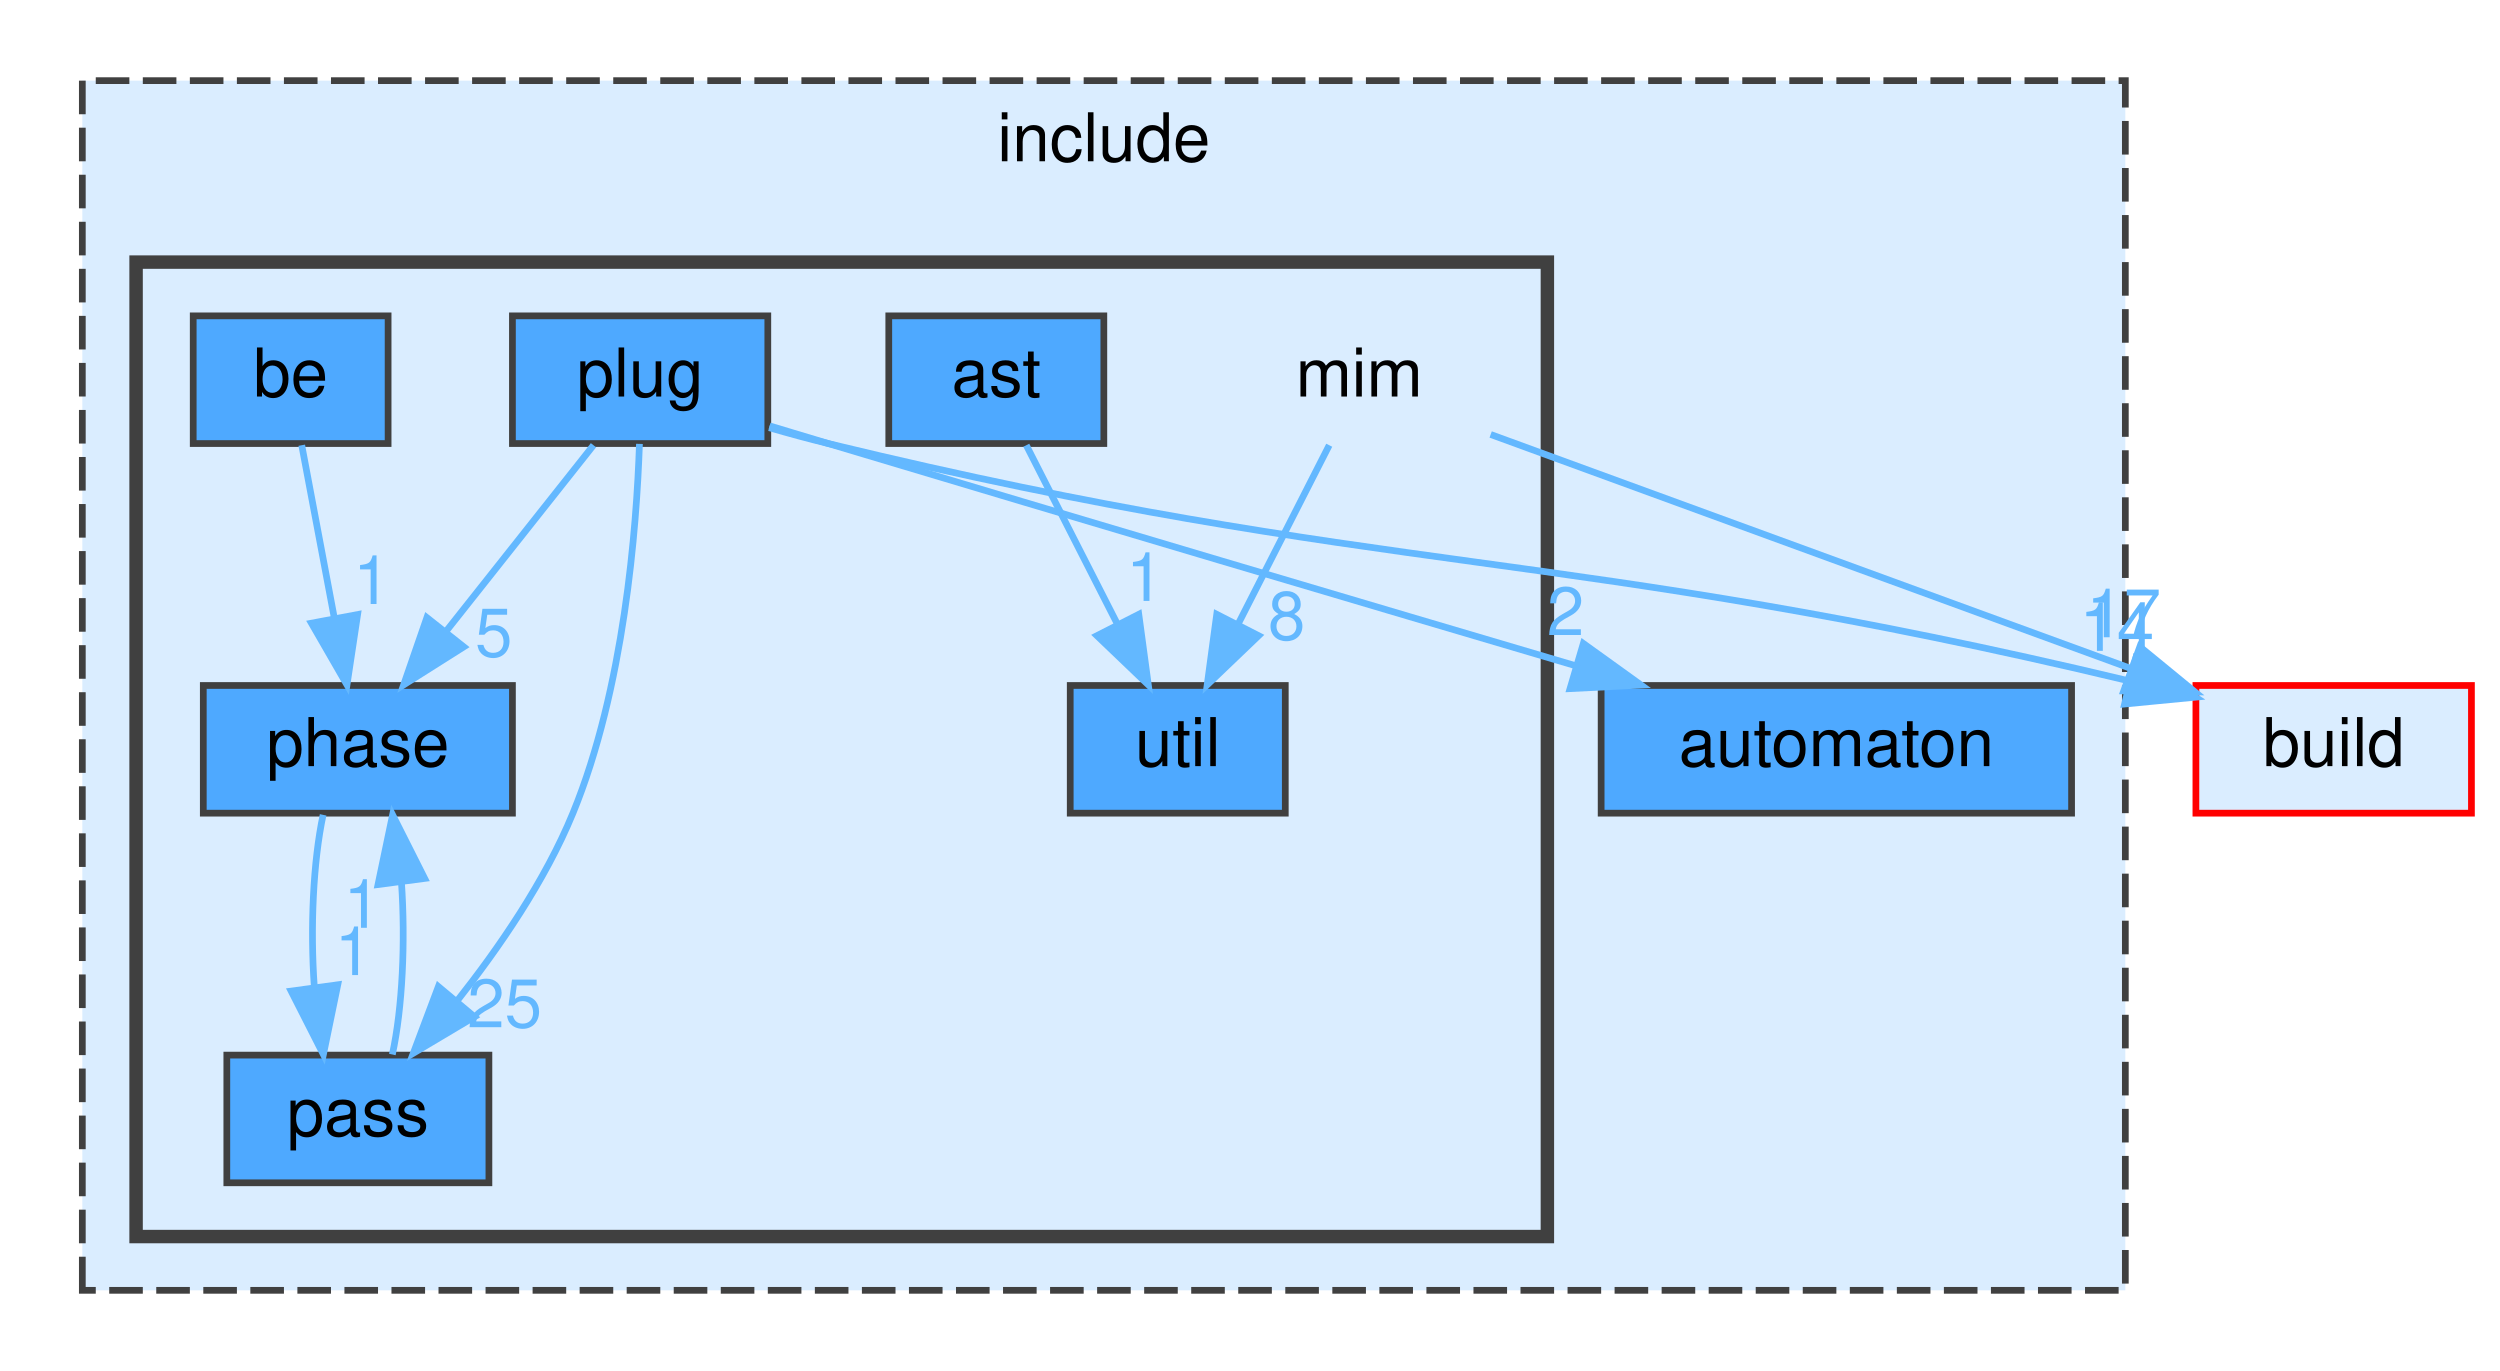
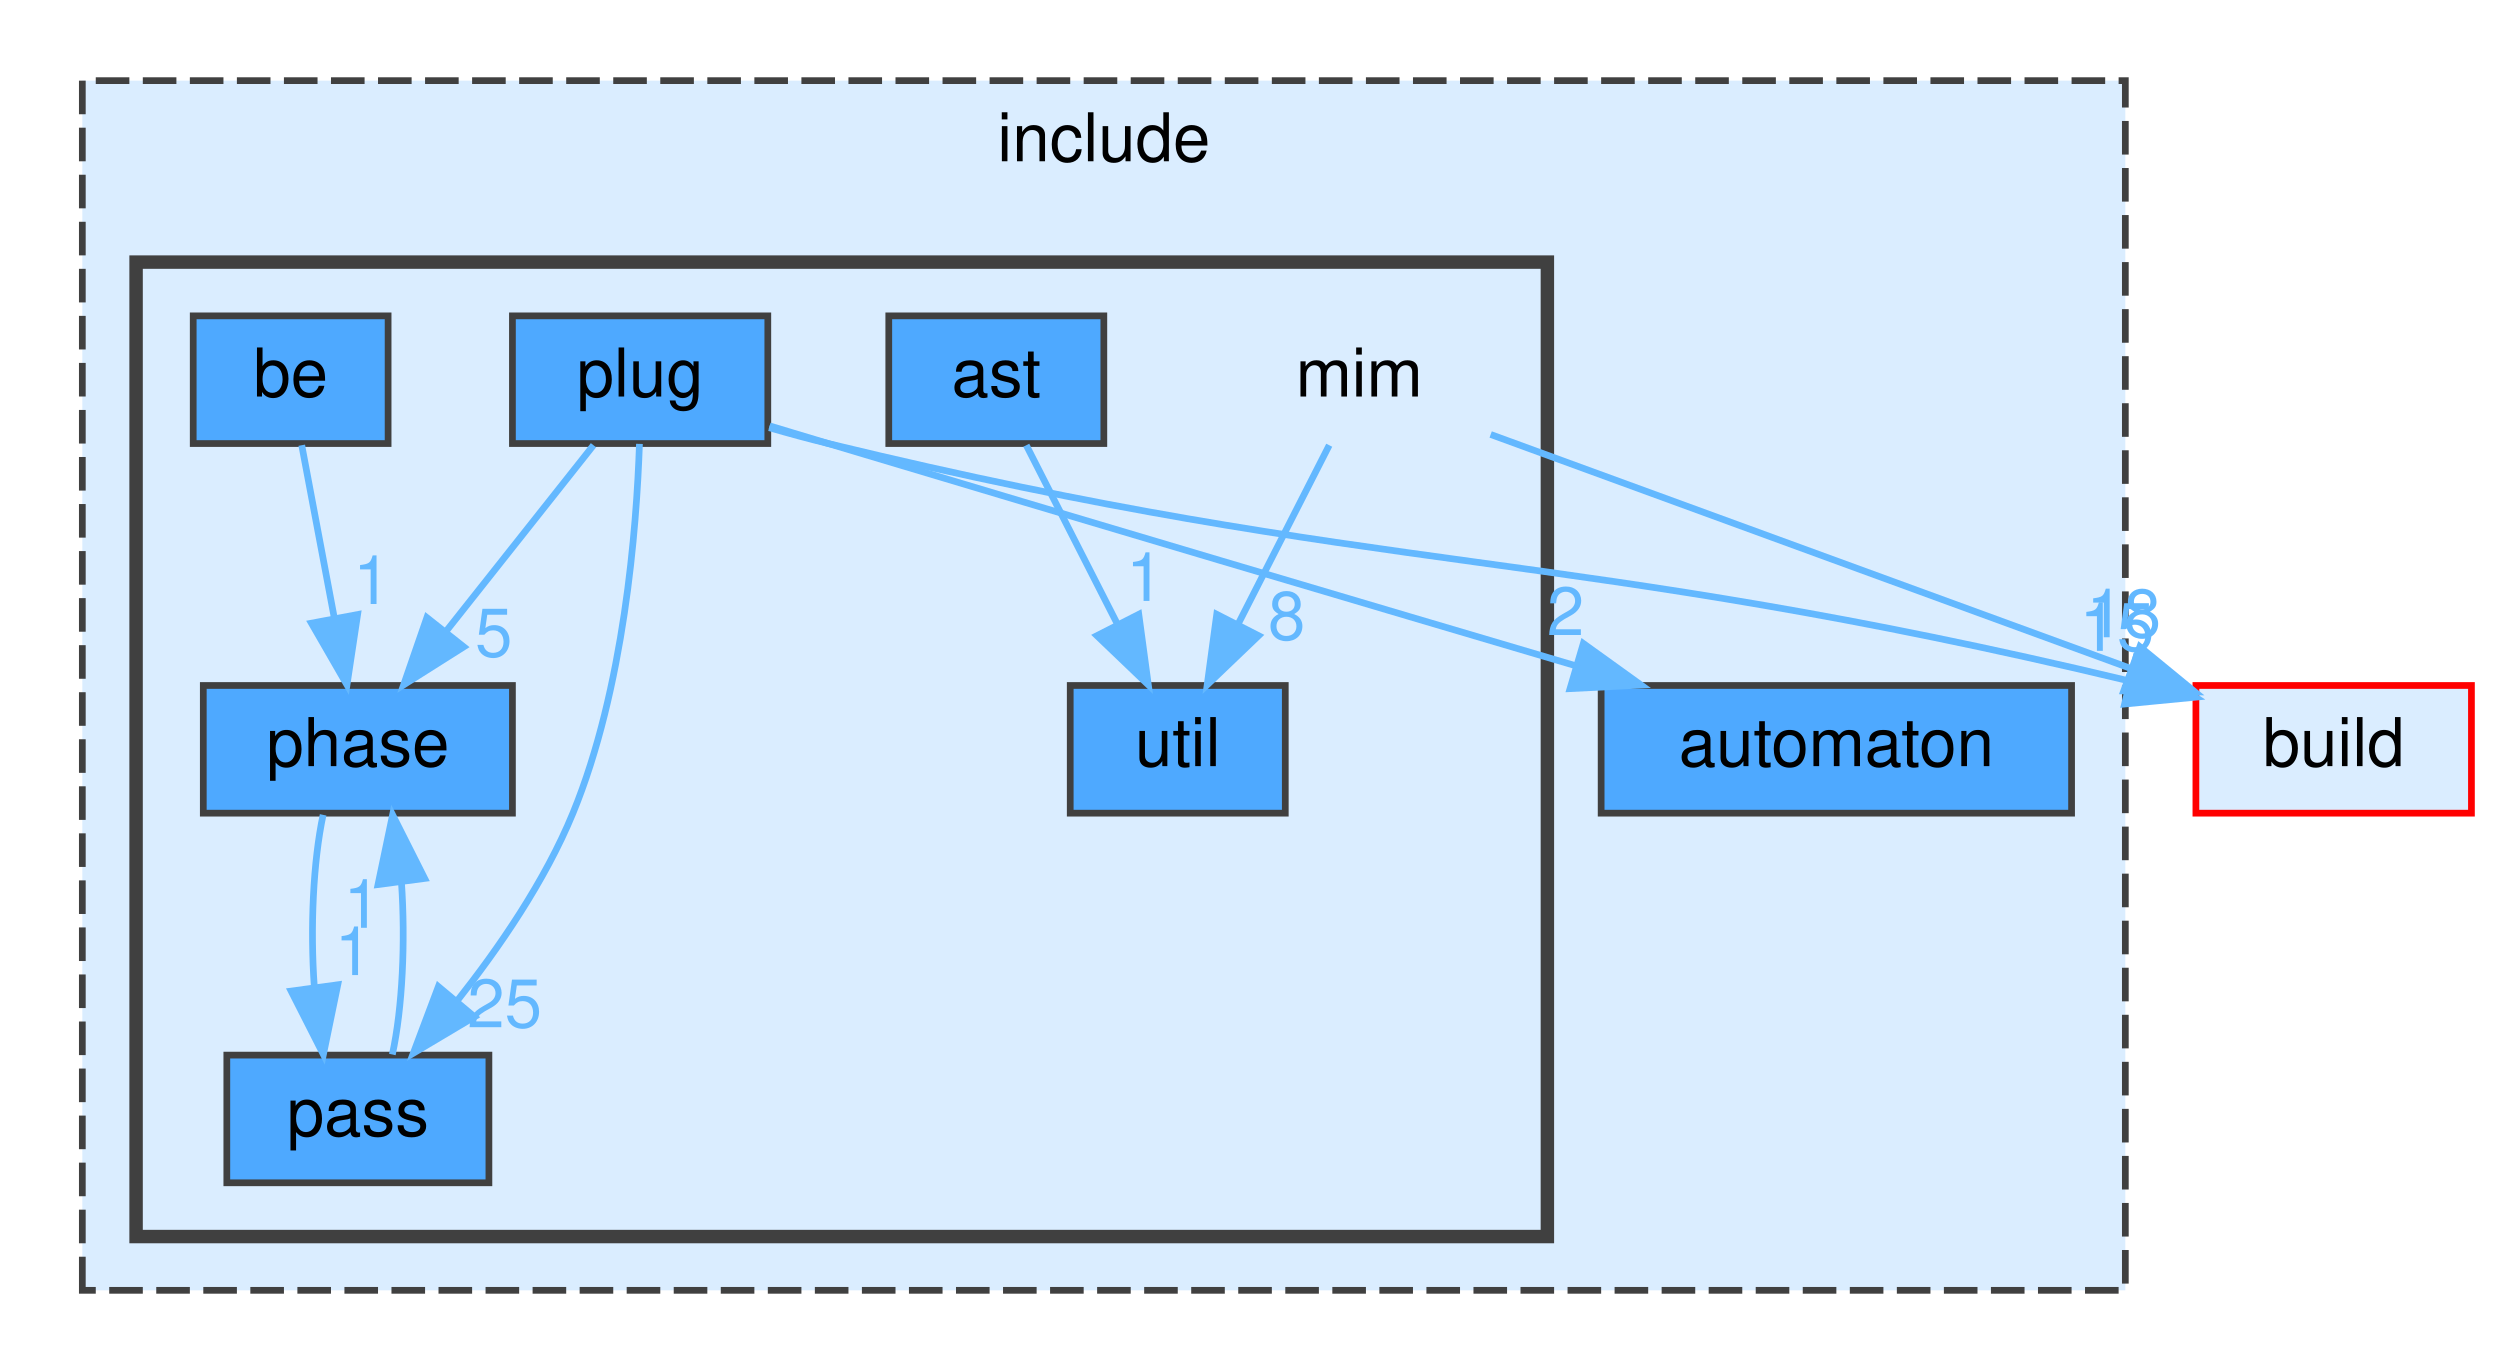
<svg xmlns="http://www.w3.org/2000/svg" xmlns:xlink="http://www.w3.org/1999/xlink" width="372pt" height="204pt" viewBox="0.00 0.00 371.50 204.00">
  <g id="graph0" class="graph" transform="scale(1 1) rotate(0) translate(4 200)">
    <g id="clust1" class="cluster">
      <g id="a_clust1">
        <a xlink:href="dir_d44c64559bbebec7f509842c48db8b23.html" target="_top" xlink:title="include">
          <polygon fill="#daedff" stroke="#404040" stroke-dasharray="5,2" points="8,-8 8,-188 312,-188 312,-8 8,-8" />
          <text text-anchor="middle" x="160" y="-176" font-family="Helvetica,sans-Serif" font-size="10.00">include</text>
        </a>
      </g>
    </g>
    <g id="clust2" class="cluster">
      <g id="a_clust2">
        <a xlink:href="dir_4c100286d577d9b034a54bf80a8d92ed.html" target="_top">
          <polygon fill="#daedff" stroke="#404040" stroke-width="2" points="16,-16 16,-161 226,-161 226,-16 16,-16" />
        </a>
      </g>
    </g>
    <g id="node1" class="node">
      <g id="a_node1">
        <a xlink:href="dir_b7ea1f47cb1e497a75eef19caac95392.html" target="_top" xlink:title="automaton">
          <polygon fill="#4ea9ff" stroke="#404040" points="304,-98 234,-98 234,-79 304,-79 304,-98" />
          <text text-anchor="middle" x="269" y="-86" font-family="Helvetica,sans-Serif" font-size="10.00">automaton</text>
        </a>
      </g>
    </g>
    <g id="node2" class="node">
      <text text-anchor="middle" x="198" y="-141" font-family="Helvetica,sans-Serif" font-size="10.00">mim</text>
    </g>
    <g id="node8" class="node">
      <g id="a_node8">
        <a xlink:href="dir_ff1b7b5329a4b5bde2c45ec2ac3be82c.html" target="_top" xlink:title="util">
          <polygon fill="#4ea9ff" stroke="#404040" points="187,-98 155,-98 155,-79 187,-79 187,-98" />
          <text text-anchor="middle" x="171" y="-86" font-family="Helvetica,sans-Serif" font-size="10.00">util</text>
        </a>
      </g>
    </g>
    <g id="edge2" class="edge">
      <g id="a_edge2">
-         <a xlink:href="dir_000045_000087.html" target="_top">
+         <a xlink:href="dir_000045_000090.html" target="_top">
          <path fill="none" stroke="#63b8ff" d="M193.54,-133.75C189.88,-126.57 184.59,-116.18 180.05,-107.27" />
          <polygon fill="#63b8ff" stroke="#63b8ff" points="183.03,-105.41 175.38,-98.09 176.8,-108.59 183.03,-105.41" />
        </a>
      </g>
      <g id="a_edge2-headlabel">
-         <a xlink:href="dir_000045_000087.html" target="_top" xlink:title="8">
+         <a xlink:href="dir_000045_000090.html" target="_top" xlink:title="8">
          <text text-anchor="middle" x="187.2" y="-104.82" font-family="Helvetica,sans-Serif" font-size="10.00" fill="#63b8ff">8</text>
        </a>
      </g>
    </g>
    <g id="node9" class="node">
      <g id="a_node9">
        <a xlink:href="dir_4fef79e7177ba769987a8da36c892c5f.html" target="_top" xlink:title="build">
          <polygon fill="#daedff" stroke="red" points="363.5,-98 322.5,-98 322.5,-79 363.5,-79 363.5,-98" />
          <text text-anchor="middle" x="343" y="-86" font-family="Helvetica,sans-Serif" font-size="10.00">build</text>
        </a>
      </g>
    </g>
    <g id="edge1" class="edge">
      <g id="a_edge1">
        <a xlink:href="dir_000045_000014.html" target="_top">
          <path fill="none" stroke="#63b8ff" d="M217.56,-135.35C242.03,-126.4 284.22,-110.99 312.84,-100.52" />
          <polygon fill="#63b8ff" stroke="#63b8ff" points="314.16,-103.77 322.35,-97.05 311.76,-97.19 314.16,-103.77" />
        </a>
      </g>
      <g id="a_edge1-headlabel">
-         <a xlink:href="dir_000045_000014.html" target="_top" xlink:title="17">
-           <text text-anchor="middle" x="311.76" y="-105.17" font-family="Helvetica,sans-Serif" font-size="10.00" fill="#63b8ff">17</text>
+         <a xlink:href="dir_000045_000014.html" target="_top" xlink:title="18">
+           <text text-anchor="middle" x="311.76" y="-105.17" font-family="Helvetica,sans-Serif" font-size="10.00" fill="#63b8ff">18</text>
        </a>
      </g>
    </g>
    <g id="node3" class="node">
      <g id="a_node3">
        <a xlink:href="dir_9e6e121b0f1127edcf737074380ea215.html" target="_top" xlink:title="ast">
          <polygon fill="#4ea9ff" stroke="#404040" points="160,-153 128,-153 128,-134 160,-134 160,-153" />
          <text text-anchor="middle" x="144" y="-141" font-family="Helvetica,sans-Serif" font-size="10.00">ast</text>
        </a>
      </g>
    </g>
    <g id="edge3" class="edge">
      <g id="a_edge3">
-         <a xlink:href="dir_000003_000087.html" target="_top">
+         <a xlink:href="dir_000003_000090.html" target="_top">
          <path fill="none" stroke="#63b8ff" d="M148.46,-133.75C152.12,-126.57 157.41,-116.18 161.95,-107.27" />
          <polygon fill="#63b8ff" stroke="#63b8ff" points="165.2,-108.59 166.62,-98.09 158.97,-105.41 165.2,-108.59" />
        </a>
      </g>
      <g id="a_edge3-headlabel">
-         <a xlink:href="dir_000003_000087.html" target="_top" xlink:title="1">
+         <a xlink:href="dir_000003_000090.html" target="_top" xlink:title="1">
          <text text-anchor="middle" x="166.1" y="-110.58" font-family="Helvetica,sans-Serif" font-size="10.00" fill="#63b8ff">1</text>
        </a>
      </g>
    </g>
    <g id="node4" class="node">
      <g id="a_node4">
        <a xlink:href="dir_ac50b25a355f70dc22fd67feb5e54373.html" target="_top" xlink:title="be">
          <polygon fill="#4ea9ff" stroke="#404040" points="53.5,-153 24.5,-153 24.5,-134 53.5,-134 53.5,-153" />
          <text text-anchor="middle" x="39" y="-141" font-family="Helvetica,sans-Serif" font-size="10.00">be</text>
        </a>
      </g>
    </g>
    <g id="node6" class="node">
      <g id="a_node6">
        <a xlink:href="dir_b94543b43292d94334aee5f8fc74aa82.html" target="_top" xlink:title="phase">
          <polygon fill="#4ea9ff" stroke="#404040" points="72,-98 26,-98 26,-79 72,-79 72,-98" />
          <text text-anchor="middle" x="49" y="-86" font-family="Helvetica,sans-Serif" font-size="10.00">phase</text>
        </a>
      </g>
    </g>
    <g id="edge4" class="edge">
      <g id="a_edge4">
        <a xlink:href="dir_000011_000070.html" target="_top">
          <path fill="none" stroke="#63b8ff" d="M40.65,-133.75C41.96,-126.8 43.84,-116.85 45.48,-108.13" />
          <polygon fill="#63b8ff" stroke="#63b8ff" points="48.96,-108.56 47.38,-98.09 42.09,-107.27 48.96,-108.56" />
        </a>
      </g>
      <g id="a_edge4-headlabel">
        <a xlink:href="dir_000011_000070.html" target="_top" xlink:title="1">
          <text text-anchor="middle" x="51.09" y="-110.12" font-family="Helvetica,sans-Serif" font-size="10.00" fill="#63b8ff">1</text>
        </a>
      </g>
    </g>
    <g id="node5" class="node">
      <g id="a_node5">
        <a xlink:href="dir_02aa4652d0d99765f599a240a9bcc9fa.html" target="_top" xlink:title="pass">
          <polygon fill="#4ea9ff" stroke="#404040" points="68.5,-43 29.5,-43 29.5,-24 68.5,-24 68.5,-43" />
          <text text-anchor="middle" x="49" y="-31" font-family="Helvetica,sans-Serif" font-size="10.00">pass</text>
        </a>
      </g>
    </g>
    <g id="edge5" class="edge">
      <g id="a_edge5">
        <a xlink:href="dir_000050_000070.html" target="_top">
          <path fill="none" stroke="#63b8ff" d="M54.13,-43.09C55.64,-49.99 56.09,-59.93 55.49,-68.66" />
          <polygon fill="#63b8ff" stroke="#63b8ff" points="52,-68.38 54.17,-78.75 58.94,-69.29 52,-68.38" />
        </a>
      </g>
      <g id="a_edge5-headlabel">
        <a xlink:href="dir_000050_000070.html" target="_top" xlink:title="1">
          <text text-anchor="middle" x="49.65" y="-61.94" font-family="Helvetica,sans-Serif" font-size="10.00" fill="#63b8ff">1</text>
        </a>
      </g>
    </g>
    <g id="edge6" class="edge">
      <g id="a_edge6">
        <a xlink:href="dir_000070_000050.html" target="_top">
          <path fill="none" stroke="#63b8ff" d="M43.83,-78.75C42.34,-71.8 41.9,-61.85 42.52,-53.13" />
          <polygon fill="#63b8ff" stroke="#63b8ff" points="46.01,-53.47 43.87,-43.09 39.07,-52.53 46.01,-53.47" />
        </a>
      </g>
      <g id="a_edge6-headlabel">
        <a xlink:href="dir_000070_000050.html" target="_top" xlink:title="1">
          <text text-anchor="middle" x="48.34" y="-54.91" font-family="Helvetica,sans-Serif" font-size="10.00" fill="#63b8ff">1</text>
        </a>
      </g>
    </g>
    <g id="node7" class="node">
      <g id="a_node7">
        <a xlink:href="dir_3b1e9a08cfbf85cfa8a1068ec81a2c37.html" target="_top" xlink:title="plug">
          <polygon fill="#4ea9ff" stroke="#404040" points="110,-153 72,-153 72,-134 110,-134 110,-153" />
          <text text-anchor="middle" x="91" y="-141" font-family="Helvetica,sans-Serif" font-size="10.00">plug</text>
        </a>
      </g>
    </g>
    <g id="edge10" class="edge">
      <g id="a_edge10">
        <a xlink:href="dir_000078_000008.html" target="_top">
          <path fill="none" stroke="#63b8ff" d="M110.27,-136.63C113.2,-135.75 116.18,-134.85 119,-134 156.75,-122.67 199.89,-109.89 230.19,-100.94" />
          <polygon fill="#63b8ff" stroke="#63b8ff" points="231.35,-104.25 239.95,-98.06 229.37,-97.53 231.35,-104.25" />
        </a>
      </g>
      <g id="a_edge10-headlabel">
        <a xlink:href="dir_000078_000008.html" target="_top" xlink:title="2">
          <text text-anchor="middle" x="228.7" y="-105.49" font-family="Helvetica,sans-Serif" font-size="10.00" fill="#63b8ff">2</text>
        </a>
      </g>
    </g>
    <g id="edge7" class="edge">
      <g id="a_edge7">
        <a xlink:href="dir_000078_000050.html" target="_top">
          <path fill="none" stroke="#63b8ff" d="M90.9,-133.95C90.48,-121.43 88.63,-97.58 81,-79 76.86,-68.92 70.01,-58.95 63.72,-51.01" />
          <polygon fill="#63b8ff" stroke="#63b8ff" points="66.35,-48.7 57.25,-43.28 60.98,-53.2 66.35,-48.7" />
        </a>
      </g>
      <g id="a_edge7-headlabel">
        <a xlink:href="dir_000078_000050.html" target="_top" xlink:title="25">
          <text text-anchor="middle" x="70.84" y="-47.14" font-family="Helvetica,sans-Serif" font-size="10.00" fill="#63b8ff">25</text>
        </a>
      </g>
    </g>
    <g id="edge9" class="edge">
      <g id="a_edge9">
        <a xlink:href="dir_000078_000070.html" target="_top">
          <path fill="none" stroke="#63b8ff" d="M84.06,-133.75C78.13,-126.26 69.43,-115.28 62.18,-106.13" />
          <polygon fill="#63b8ff" stroke="#63b8ff" points="64.76,-103.75 55.81,-98.09 59.27,-108.1 64.76,-103.75" />
        </a>
      </g>
      <g id="a_edge9-headlabel">
        <a xlink:href="dir_000078_000070.html" target="_top" xlink:title="5">
          <text text-anchor="middle" x="69.22" y="-102.31" font-family="Helvetica,sans-Serif" font-size="10.00" fill="#63b8ff">5</text>
        </a>
      </g>
    </g>
    <g id="edge8" class="edge">
      <g id="a_edge8">
        <a xlink:href="dir_000078_000014.html" target="_top">
          <path fill="none" stroke="#63b8ff" d="M110.2,-136.36C113.13,-135.51 116.14,-134.69 119,-134 202.38,-113.8 227.78,-118.98 312.64,-98.66" />
          <polygon fill="#63b8ff" stroke="#63b8ff" points="313.55,-102.04 322.44,-96.26 311.89,-95.24 313.55,-102.04" />
        </a>
      </g>
      <g id="a_edge8-headlabel">
-         <a xlink:href="dir_000078_000014.html" target="_top" xlink:title="14">
-           <text text-anchor="middle" x="310.74" y="-103.15" font-family="Helvetica,sans-Serif" font-size="10.00" fill="#63b8ff">14</text>
+         <a xlink:href="dir_000078_000014.html" target="_top" xlink:title="15">
+           <text text-anchor="middle" x="310.74" y="-103.15" font-family="Helvetica,sans-Serif" font-size="10.00" fill="#63b8ff">15</text>
        </a>
      </g>
    </g>
  </g>
</svg>
